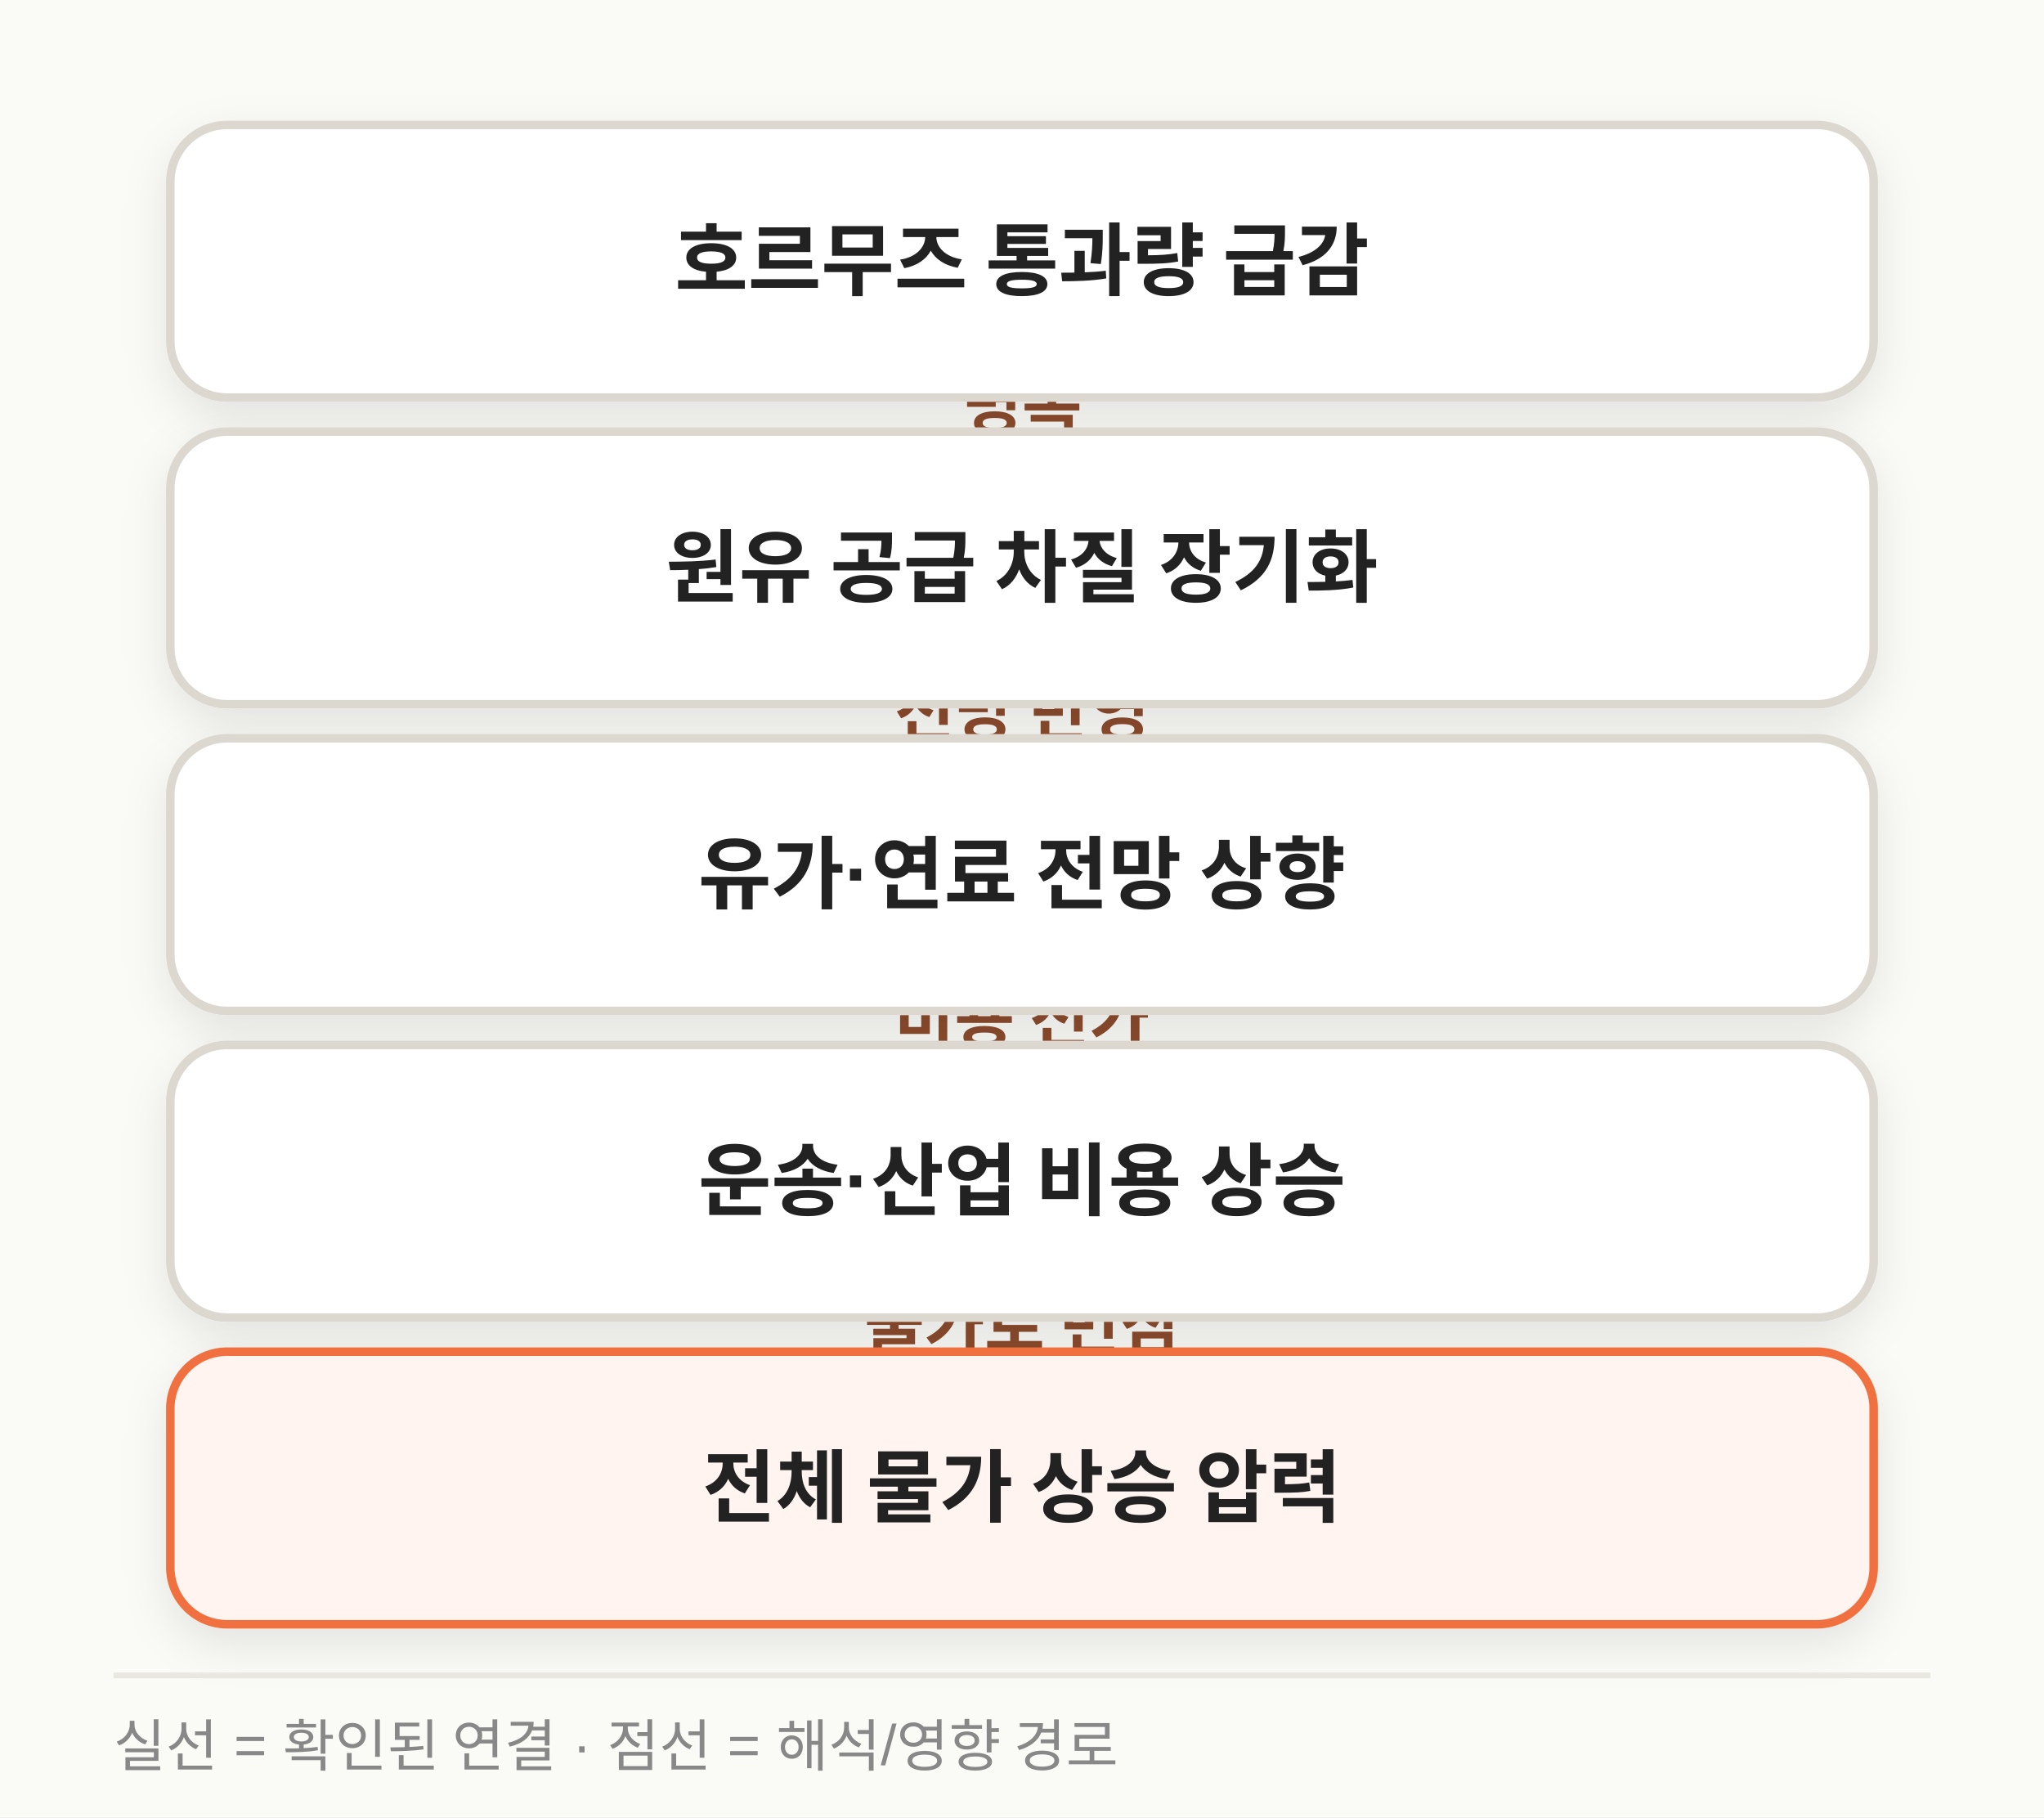
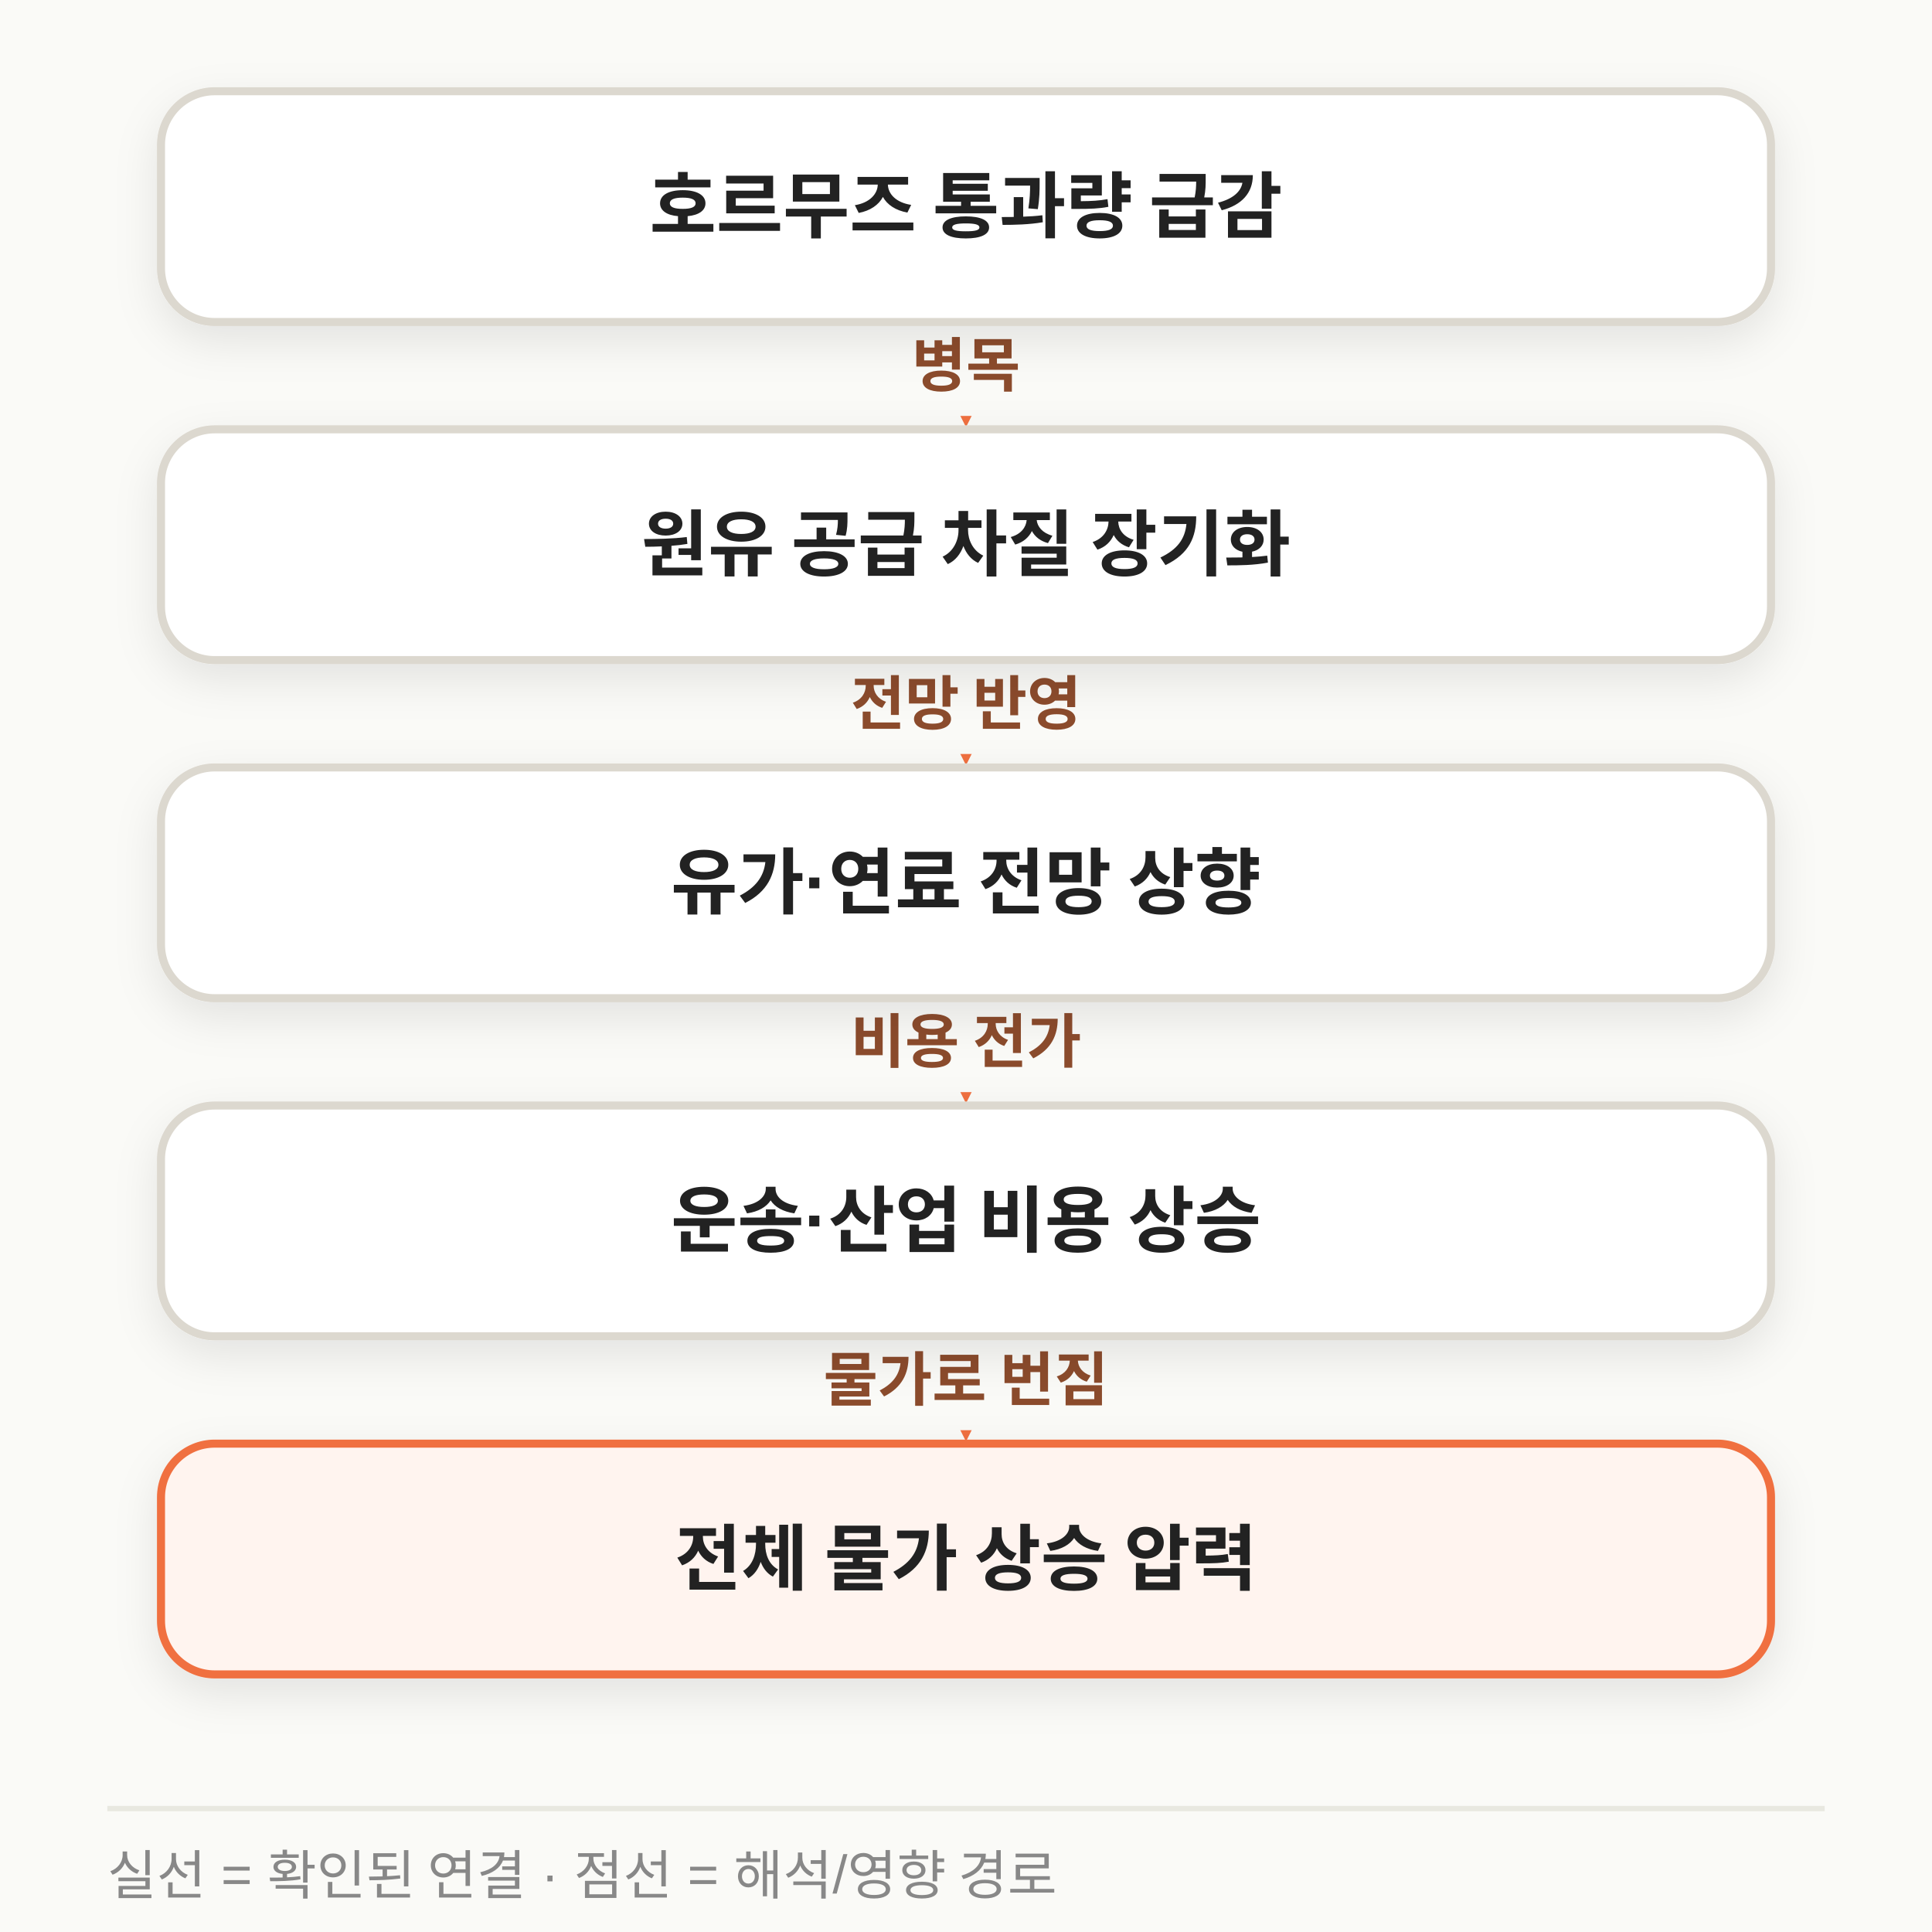
- <svg xmlns="http://www.w3.org/2000/svg" width="720" height="640" viewBox="0 0 720 640" class="morning-diagram morning-diagram-mobile" data-mobile-layout="same-topology" data-motion-orientation="TB" data-motion-steps="9">
+ <svg xmlns="http://www.w3.org/2000/svg" width="720" height="720" viewBox="0 0 720 720" class="morning-diagram morning-diagram-mobile" data-mobile-layout="same-topology" data-motion-orientation="TB" data-motion-steps="9">
  <defs>
    <filter id="shadow" x="-20%" y="-20%" width="140%" height="160%">
      <feDropShadow dx="0" dy="6" stdDeviation="8" flood-color="#111111" flood-opacity=".09" />
    </filter>
    <marker id="arrow" viewBox="0 0 10 10" refX="8" refY="5" markerWidth="8" markerHeight="8" orient="auto-start-reverse">
      <path d="M 0 0 L 10 5 L 0 10 z" fill="#F07040" />
    </marker>
  </defs>
-   <rect width="720" height="640" fill="#FAFAF7" />
+   <rect width="720" height="720" fill="#FAFAF7" />
  <g class="motion-step motion-edge" data-motion-step="1" data-from="A" data-to="B" style="--motion-delay:415ms">
-     <path d="M 360.0 140.0 C 360.0 146.0, 360.0 146.0, 360.0 144.0" fill="none" stroke="#F07040" stroke-width="4.5" marker-end="url(#arrow)" />
-     <rect x="306.0" y="125.0" width="108" height="38" rx="19" fill="#FAFAF7" />
-     <text x="360.0" y="151.0" text-anchor="middle" font-family="Apple SD Gothic Neo,Malgun Gothic,Arial,sans-serif" font-size="23" font-weight="800" fill="#8B4B2C">병목</text>
+     <path d="M 360.0 120.0 C 360.0 140.0, 360.0 140.0, 360.0 152.0" fill="none" stroke="#F07040" stroke-width="4.5" marker-end="url(#arrow)" />
+     <rect x="306.0" y="121.0" width="108" height="34" rx="17" fill="#FAFAF7" />
+     <text x="360.0" y="144.0" text-anchor="middle" font-family="Apple SD Gothic Neo,Malgun Gothic,Arial,sans-serif" font-size="22" font-weight="800" fill="#8B4B2C">병목</text>
  </g>
  <g class="motion-step motion-edge" data-motion-step="3" data-from="B" data-to="C" style="--motion-delay:1245ms">
-     <path d="M 360.0 248.0 C 360.0 254.0, 360.0 254.0, 360.0 252.0" fill="none" stroke="#F07040" stroke-width="4.5" marker-end="url(#arrow)" />
-     <rect x="288.5" y="233.0" width="143" height="38" rx="19" fill="#FAFAF7" />
-     <text x="360.0" y="259.0" text-anchor="middle" font-family="Apple SD Gothic Neo,Malgun Gothic,Arial,sans-serif" font-size="23" font-weight="800" fill="#8B4B2C">전망 반영</text>
+     <path d="M 360.0 246.0 C 360.0 266.0, 360.0 266.0, 360.0 278.0" fill="none" stroke="#F07040" stroke-width="4.5" marker-end="url(#arrow)" />
+     <rect x="288.5" y="247.0" width="143" height="34" rx="17" fill="#FAFAF7" />
+     <text x="360.0" y="270.0" text-anchor="middle" font-family="Apple SD Gothic Neo,Malgun Gothic,Arial,sans-serif" font-size="22" font-weight="800" fill="#8B4B2C">전망 반영</text>
  </g>
  <g class="motion-step motion-edge" data-motion-step="5" data-from="C" data-to="D" style="--motion-delay:2075ms">
-     <path d="M 360.0 356.0 C 360.0 362.0, 360.0 362.0, 360.0 360.0" fill="none" stroke="#F07040" stroke-width="4.5" stroke-dasharray="12 10" marker-end="url(#arrow)" />
-     <rect x="288.5" y="341.0" width="143" height="38" rx="19" fill="#FAFAF7" />
-     <text x="360.0" y="367.0" text-anchor="middle" font-family="Apple SD Gothic Neo,Malgun Gothic,Arial,sans-serif" font-size="23" font-weight="800" fill="#8B4B2C">비용 전가</text>
+     <path d="M 360.0 372.0 C 360.0 392.0, 360.0 392.0, 360.0 404.0" fill="none" stroke="#F07040" stroke-width="4.5" stroke-dasharray="12 10" marker-end="url(#arrow)" />
+     <rect x="288.5" y="373.0" width="143" height="34" rx="17" fill="#FAFAF7" />
+     <text x="360.0" y="396.0" text-anchor="middle" font-family="Apple SD Gothic Neo,Malgun Gothic,Arial,sans-serif" font-size="22" font-weight="800" fill="#8B4B2C">비용 전가</text>
  </g>
  <g class="motion-step motion-edge" data-motion-step="7" data-from="D" data-to="E" style="--motion-delay:2905ms">
-     <path d="M 360.0 464.0 C 360.0 470.0, 360.0 470.0, 360.0 468.0" fill="none" stroke="#F07040" stroke-width="4.5" stroke-dasharray="12 10" marker-end="url(#arrow)" />
-     <rect x="278.0" y="449.0" width="164" height="38" rx="19" fill="#FAFAF7" />
-     <text x="360.0" y="475.0" text-anchor="middle" font-family="Apple SD Gothic Neo,Malgun Gothic,Arial,sans-serif" font-size="23" font-weight="800" fill="#8B4B2C">물가로 번짐</text>
+     <path d="M 360.0 498.0 C 360.0 518.0, 360.0 518.0, 360.0 530.0" fill="none" stroke="#F07040" stroke-width="4.5" stroke-dasharray="12 10" marker-end="url(#arrow)" />
+     <rect x="278.0" y="499.0" width="164" height="34" rx="17" fill="#FAFAF7" />
+     <text x="360.0" y="522.0" text-anchor="middle" font-family="Apple SD Gothic Neo,Malgun Gothic,Arial,sans-serif" font-size="22" font-weight="800" fill="#8B4B2C">물가로 번짐</text>
  </g>
  <g class="motion-step motion-node" data-motion-step="0" style="--motion-delay:0ms;--motion-accent-delay:660ms">
-     <rect class="motion-node-shape" x="60.0" y="44.0" width="600.0" height="96" rx="20" fill="#FFFFFF" stroke="#DCD8CF" stroke-width="3" filter="url(#shadow)" />
-     <text x="360.0" y="92.0" text-anchor="middle" dominant-baseline="middle" font-family="Apple SD Gothic Neo,Malgun Gothic,Arial,sans-serif" font-size="28" font-weight="800" fill="#222222">호르무즈 통과량 급감</text>
+     <rect class="motion-node-shape" x="60.0" y="34.0" width="600.0" height="86" rx="20" fill="#FFFFFF" stroke="#DCD8CF" stroke-width="3" filter="url(#shadow)" />
+     <text x="360.0" y="77.0" text-anchor="middle" dominant-baseline="middle" font-family="Apple SD Gothic Neo,Malgun Gothic,Arial,sans-serif" font-size="27" font-weight="800" fill="#222222">호르무즈 통과량 급감</text>
  </g>
  <g class="motion-step motion-node" data-motion-step="2" style="--motion-delay:830ms;--motion-accent-delay:1490ms">
-     <rect class="motion-node-shape" x="60.0" y="152.0" width="600.0" height="96" rx="20" fill="#FFFFFF" stroke="#DCD8CF" stroke-width="3" filter="url(#shadow)" />
-     <text x="360.0" y="200.0" text-anchor="middle" dominant-baseline="middle" font-family="Apple SD Gothic Neo,Malgun Gothic,Arial,sans-serif" font-size="28" font-weight="800" fill="#222222">원유 공급 차질 장기화</text>
+     <rect class="motion-node-shape" x="60.0" y="160.0" width="600.0" height="86" rx="20" fill="#FFFFFF" stroke="#DCD8CF" stroke-width="3" filter="url(#shadow)" />
+     <text x="360.0" y="203.0" text-anchor="middle" dominant-baseline="middle" font-family="Apple SD Gothic Neo,Malgun Gothic,Arial,sans-serif" font-size="27" font-weight="800" fill="#222222">원유 공급 차질 장기화</text>
  </g>
  <g class="motion-step motion-node" data-motion-step="4" style="--motion-delay:1660ms;--motion-accent-delay:2320ms">
-     <rect class="motion-node-shape" x="60.0" y="260.0" width="600.0" height="96" rx="20" fill="#FFFFFF" stroke="#DCD8CF" stroke-width="3" filter="url(#shadow)" />
-     <text x="360.0" y="308.0" text-anchor="middle" dominant-baseline="middle" font-family="Apple SD Gothic Neo,Malgun Gothic,Arial,sans-serif" font-size="28" font-weight="800" fill="#222222">유가·연료 전망 상향</text>
+     <rect class="motion-node-shape" x="60.0" y="286.0" width="600.0" height="86" rx="20" fill="#FFFFFF" stroke="#DCD8CF" stroke-width="3" filter="url(#shadow)" />
+     <text x="360.0" y="329.0" text-anchor="middle" dominant-baseline="middle" font-family="Apple SD Gothic Neo,Malgun Gothic,Arial,sans-serif" font-size="27" font-weight="800" fill="#222222">유가·연료 전망 상향</text>
  </g>
  <g class="motion-step motion-node" data-motion-step="6" style="--motion-delay:2490ms;--motion-accent-delay:3150ms">
-     <rect class="motion-node-shape" x="60.0" y="368.0" width="600.0" height="96" rx="20" fill="#FFFFFF" stroke="#DCD8CF" stroke-width="3" filter="url(#shadow)" />
-     <text x="360.0" y="416.0" text-anchor="middle" dominant-baseline="middle" font-family="Apple SD Gothic Neo,Malgun Gothic,Arial,sans-serif" font-size="28" font-weight="800" fill="#222222">운송·산업 비용 상승</text>
+     <rect class="motion-node-shape" x="60.0" y="412.0" width="600.0" height="86" rx="20" fill="#FFFFFF" stroke="#DCD8CF" stroke-width="3" filter="url(#shadow)" />
+     <text x="360.0" y="455.0" text-anchor="middle" dominant-baseline="middle" font-family="Apple SD Gothic Neo,Malgun Gothic,Arial,sans-serif" font-size="27" font-weight="800" fill="#222222">운송·산업 비용 상승</text>
  </g>
  <g class="motion-step motion-node motion-risk" data-motion-step="8" style="--motion-delay:3320ms;--motion-accent-delay:3980ms">
-     <rect class="motion-node-shape" x="60.0" y="476.0" width="600.0" height="96" rx="20" fill="#FFF4EF" stroke="#F07040" stroke-width="3" filter="url(#shadow)" />
-     <text x="360.0" y="524.0" text-anchor="middle" dominant-baseline="middle" font-family="Apple SD Gothic Neo,Malgun Gothic,Arial,sans-serif" font-size="28" font-weight="800" fill="#222222">전체 물가 상승 압력</text>
+     <rect class="motion-node-shape" x="60.0" y="538.0" width="600.0" height="86" rx="20" fill="#FFF4EF" stroke="#F07040" stroke-width="3" filter="url(#shadow)" />
+     <text x="360.0" y="581.0" text-anchor="middle" dominant-baseline="middle" font-family="Apple SD Gothic Neo,Malgun Gothic,Arial,sans-serif" font-size="27" font-weight="800" fill="#222222">전체 물가 상승 압력</text>
  </g>
-   <line x1="40" y1="590" x2="680" y2="590" stroke="#E8E8E0" stroke-width="2" />
-   <text x="40" y="622" font-family="Apple SD Gothic Neo,Malgun Gothic,Arial,sans-serif" font-size="20" fill="#888888">실선 = 확인된 연결 · 점선 = 해석/영향 경로</text>
+   <line x1="40" y1="674" x2="680" y2="674" stroke="#E8E8E0" stroke-width="2" />
+   <text x="40" y="706" font-family="Apple SD Gothic Neo,Malgun Gothic,Arial,sans-serif" font-size="20" fill="#888888">실선 = 확인된 연결 · 점선 = 해석/영향 경로</text>
</svg>
